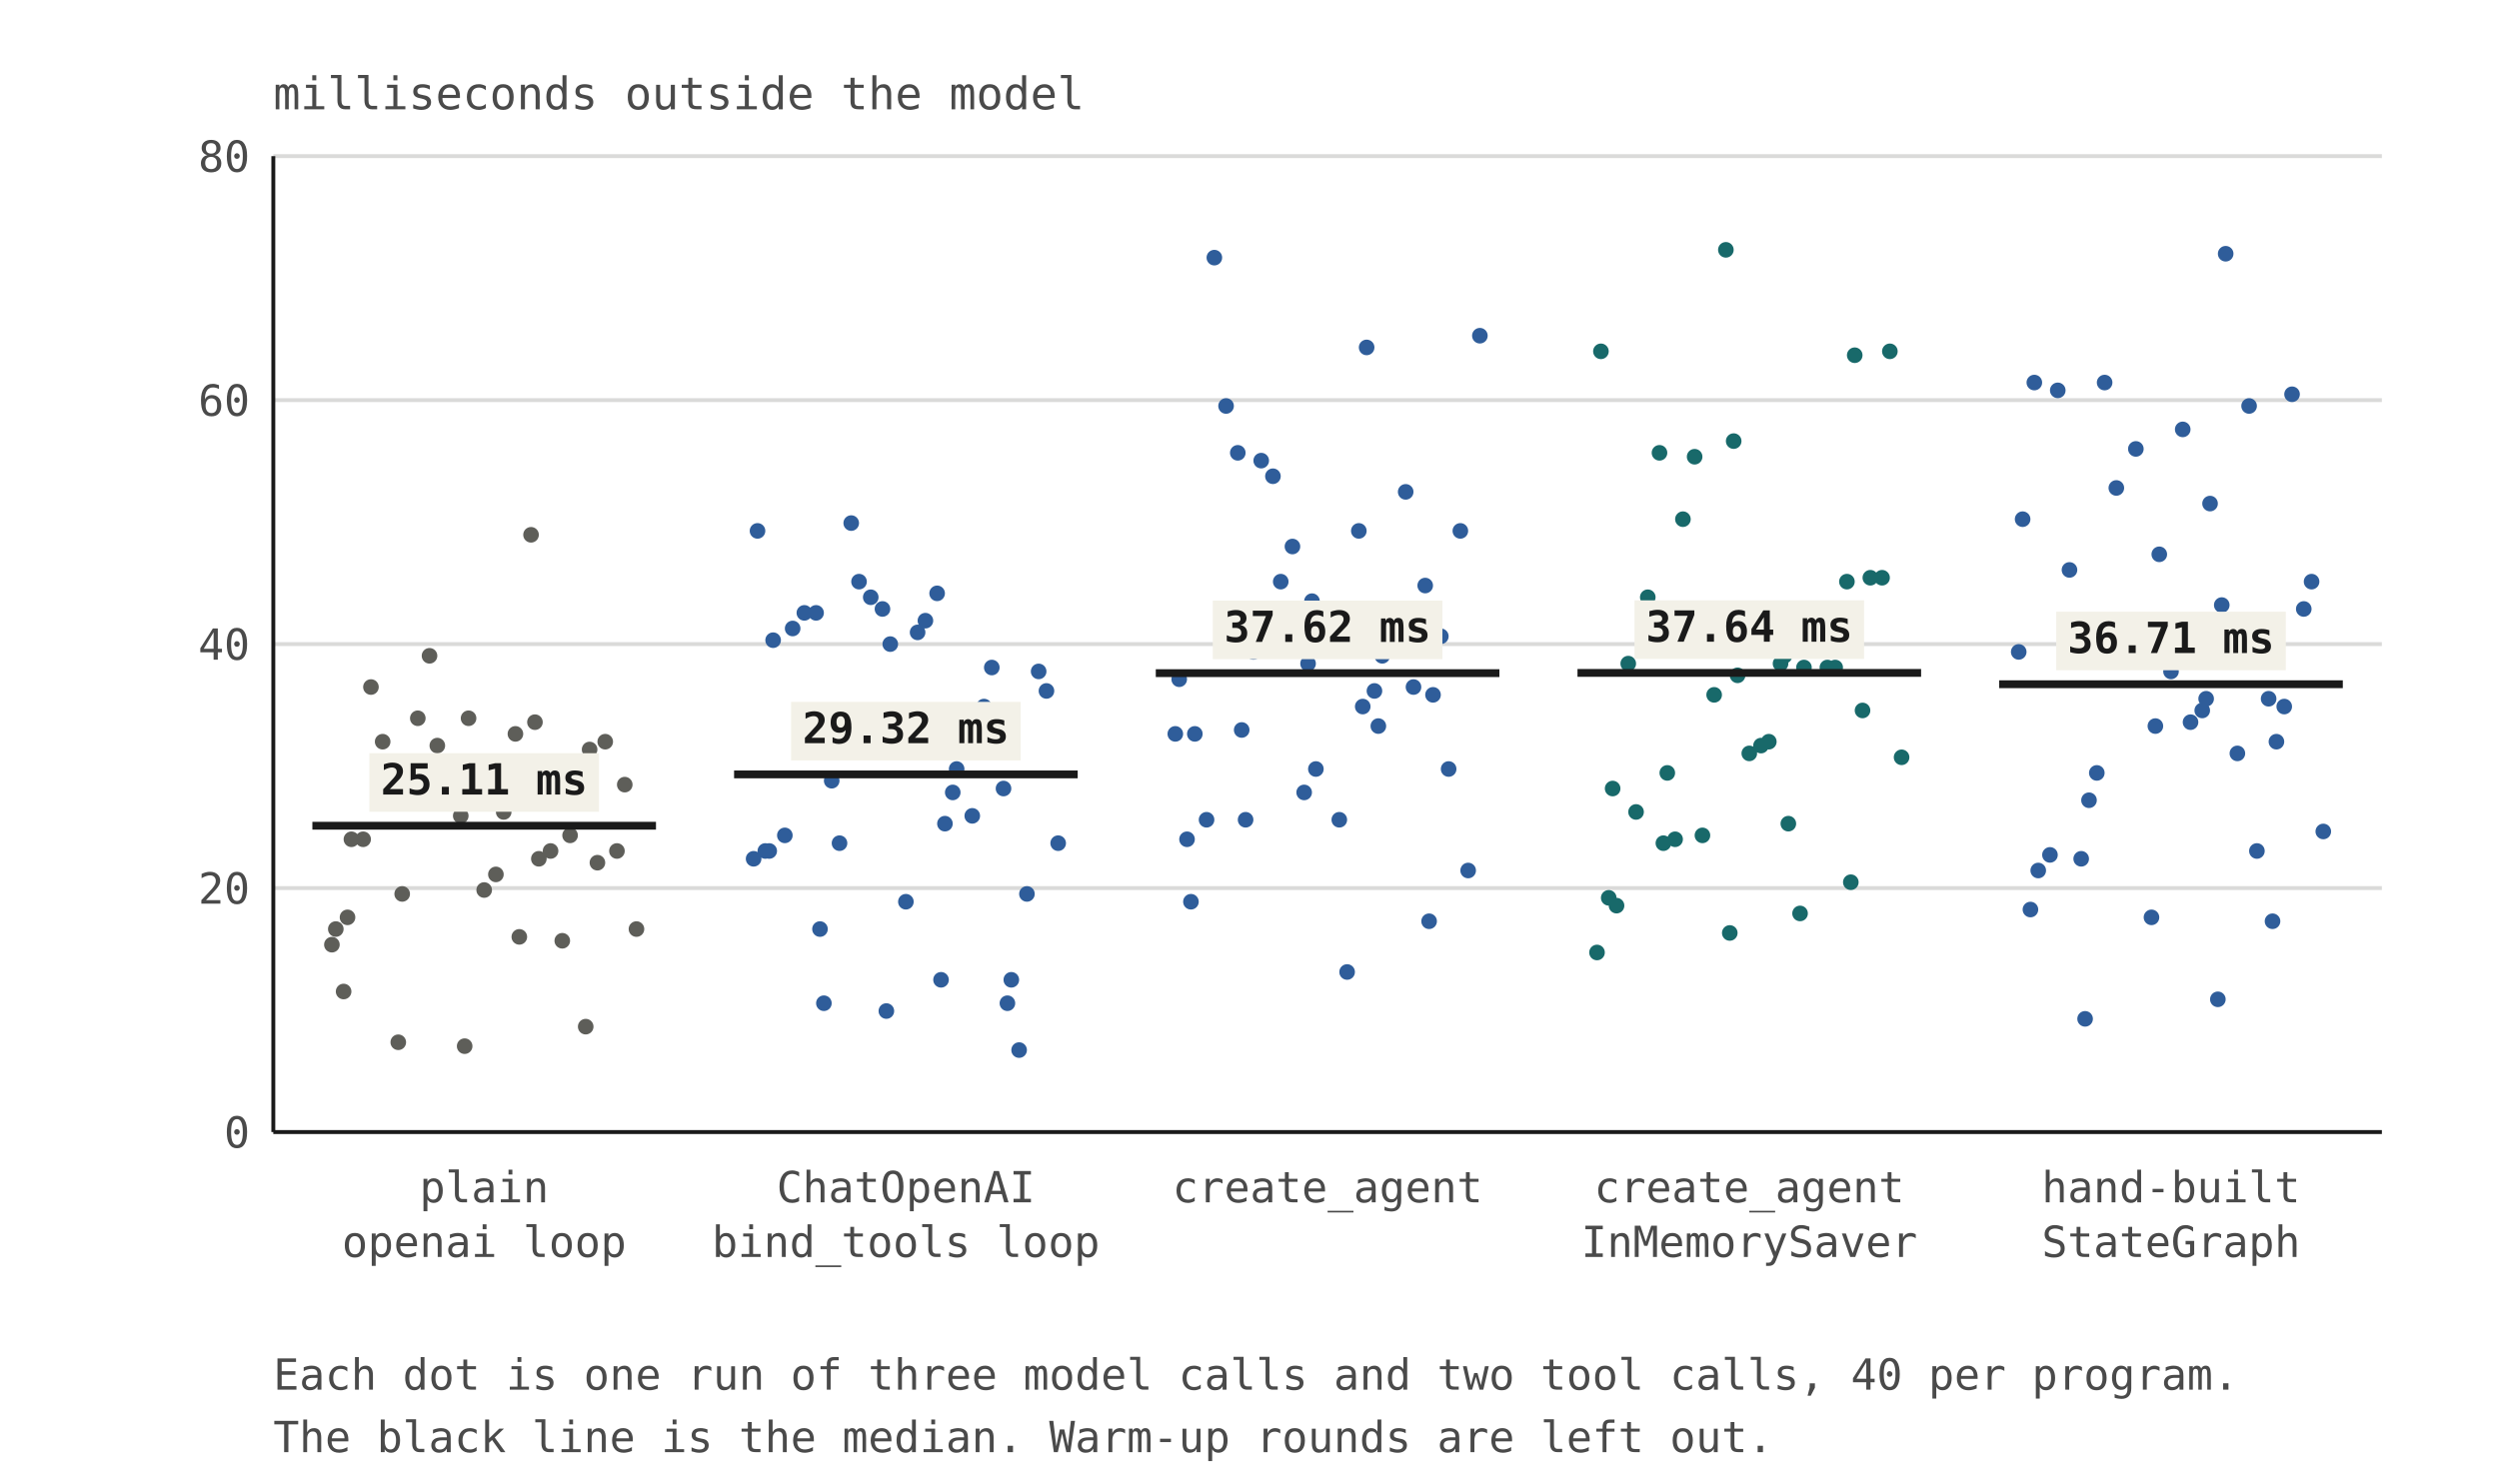
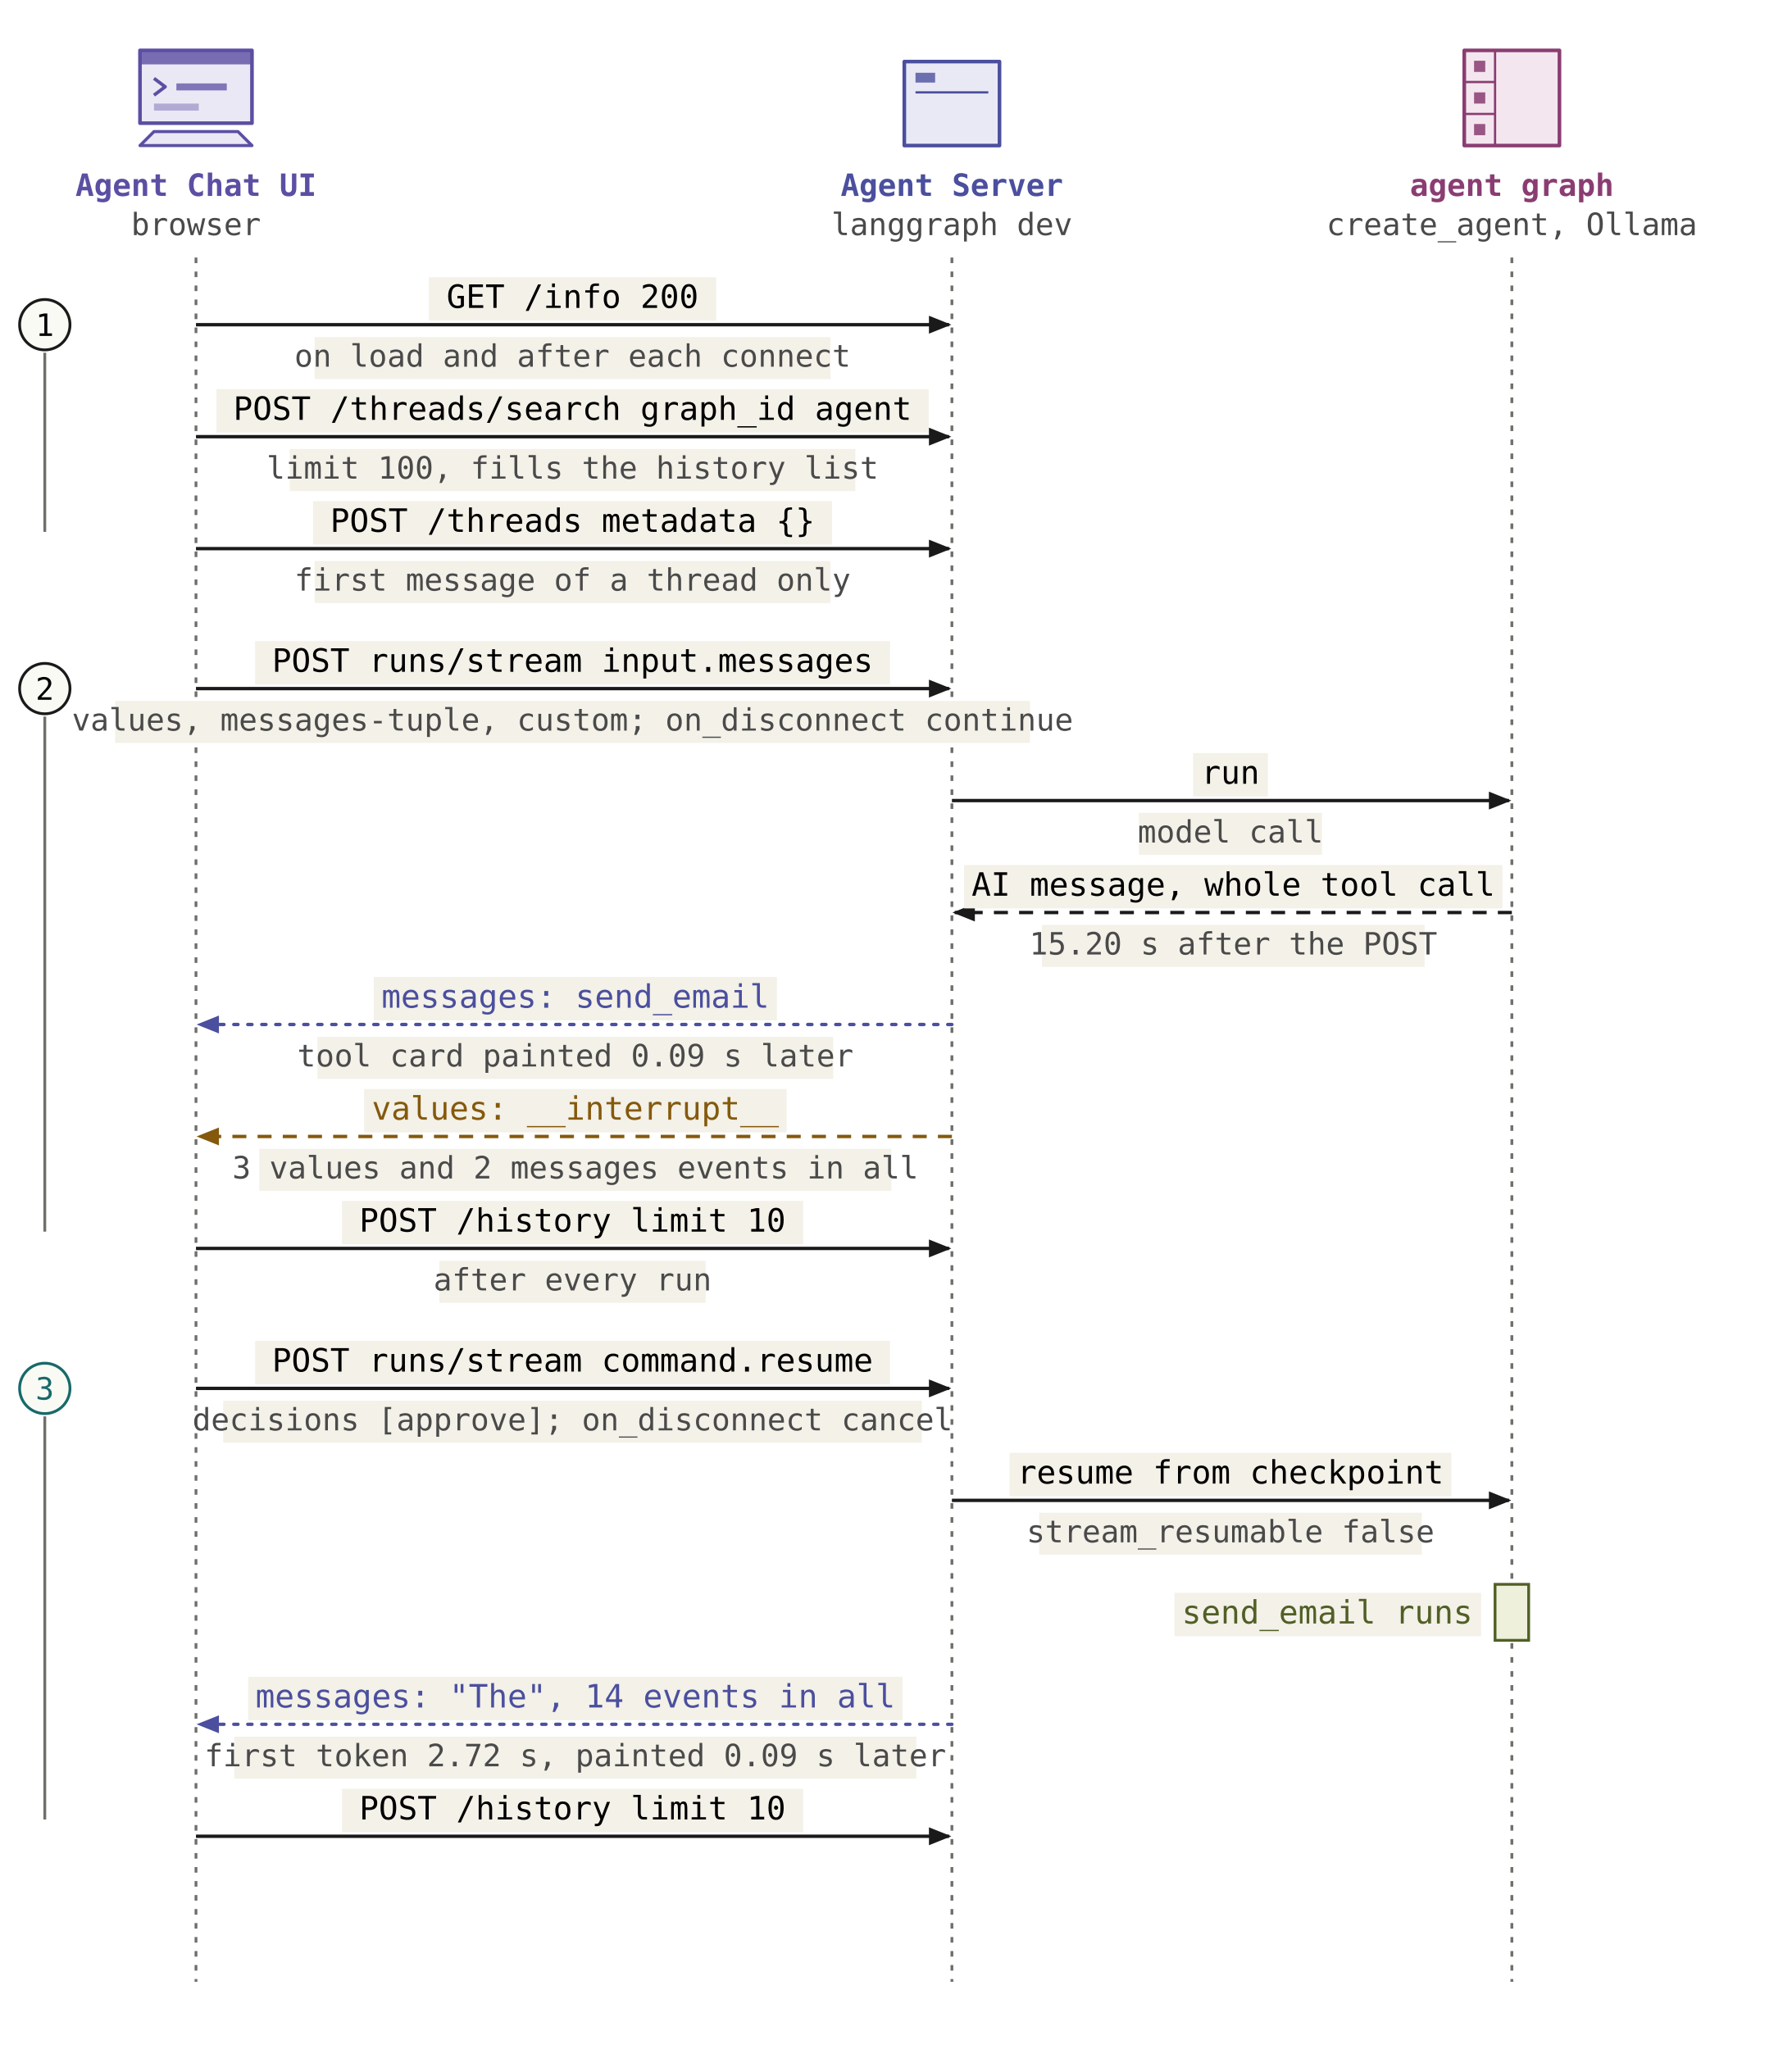
- <svg xmlns="http://www.w3.org/2000/svg" viewBox="0 0 640 380" role="img" aria-labelledby="fig-8-2-title fig-8-2-desc" font-family="JetBrains Mono, ui-monospace, monospace">
-   <line x1="70" y1="290" x2="610" y2="290" stroke="var(--m-ink-mute, #6f6f6a)" stroke-width="1" stroke-opacity="0.25" />
-   <text x="64" y="294" font-size="11" text-anchor="end" fill="var(--m-ink-soft, #4a4a4a)">0</text>
-   <line x1="70" y1="227.5" x2="610" y2="227.5" stroke="var(--m-ink-mute, #6f6f6a)" stroke-width="1" stroke-opacity="0.25" />
-   <text x="64" y="231.5" font-size="11" text-anchor="end" fill="var(--m-ink-soft, #4a4a4a)">20</text>
-   <line x1="70" y1="165" x2="610" y2="165" stroke="var(--m-ink-mute, #6f6f6a)" stroke-width="1" stroke-opacity="0.25" />
-   <text x="64" y="169" font-size="11" text-anchor="end" fill="var(--m-ink-soft, #4a4a4a)">40</text>
-   <line x1="70" y1="102.5" x2="610" y2="102.5" stroke="var(--m-ink-mute, #6f6f6a)" stroke-width="1" stroke-opacity="0.25" />
-   <text x="64" y="106.5" font-size="11" text-anchor="end" fill="var(--m-ink-soft, #4a4a4a)">60</text>
-   <line x1="70" y1="40" x2="610" y2="40" stroke="var(--m-ink-mute, #6f6f6a)" stroke-width="1" stroke-opacity="0.25" />
-   <text x="64" y="44" font-size="11" text-anchor="end" fill="var(--m-ink-soft, #4a4a4a)">80</text>
-   <line x1="70" y1="290" x2="610" y2="290" stroke="var(--m-ink, #1a1a1a)" stroke-width="1" />
-   <line x1="70" y1="40" x2="70" y2="290" stroke="var(--m-ink, #1a1a1a)" stroke-width="1" />
-   <text x="70" y="28" font-size="11.5" class="m-serif" fill="var(--m-ink-soft, #4a4a4a)">milliseconds outside the model</text>
-   <path d="M83 242a2 2 0 1 0 4 0a2 2 0 1 0-4 0M131 240a2 2 0 1 0 4 0a2 2 0 1 0-4 0M100 267a2 2 0 1 0 4 0a2 2 0 1 0-4 0M148 263a2 2 0 1 0 4 0a2 2 0 1 0-4 0M117 268a2 2 0 1 0 4 0a2 2 0 1 0-4 0M86 254a2 2 0 1 0 4 0a2 2 0 1 0-4 0M134 137a2 2 0 1 0 4 0a2 2 0 1 0-4 0M103 203a2 2 0 1 0 4 0a2 2 0 1 0-4 0M151 221a2 2 0 1 0 4 0a2 2 0 1 0-4 0M119 204a2 2 0 1 0 4 0a2 2 0 1 0-4 0M88 215a2 2 0 1 0 4 0a2 2 0 1 0-4 0M136 220a2 2 0 1 0 4 0a2 2 0 1 0-4 0M105 184a2 2 0 1 0 4 0a2 2 0 1 0-4 0M153 190a2 2 0 1 0 4 0a2 2 0 1 0-4 0M122 228a2 2 0 1 0 4 0a2 2 0 1 0-4 0M91 215a2 2 0 1 0 4 0a2 2 0 1 0-4 0M139 218a2 2 0 1 0 4 0a2 2 0 1 0-4 0M108 168a2 2 0 1 0 4 0a2 2 0 1 0-4 0M156 218a2 2 0 1 0 4 0a2 2 0 1 0-4 0M125 224a2 2 0 1 0 4 0a2 2 0 1 0-4 0M93 176a2 2 0 1 0 4 0a2 2 0 1 0-4 0M142 241a2 2 0 1 0 4 0a2 2 0 1 0-4 0M110 191a2 2 0 1 0 4 0a2 2 0 1 0-4 0M158 201a2 2 0 1 0 4 0a2 2 0 1 0-4 0M127 208a2 2 0 1 0 4 0a2 2 0 1 0-4 0M96 190a2 2 0 1 0 4 0a2 2 0 1 0-4 0M144 214a2 2 0 1 0 4 0a2 2 0 1 0-4 0M113 203a2 2 0 1 0 4 0a2 2 0 1 0-4 0M161 238a2 2 0 1 0 4 0a2 2 0 1 0-4 0M130 188a2 2 0 1 0 4 0a2 2 0 1 0-4 0M99 204a2 2 0 1 0 4 0a2 2 0 1 0-4 0M147 204a2 2 0 1 0 4 0a2 2 0 1 0-4 0M116 209a2 2 0 1 0 4 0a2 2 0 1 0-4 0M84 238a2 2 0 1 0 4 0a2 2 0 1 0-4 0M132 204a2 2 0 1 0 4 0a2 2 0 1 0-4 0M101 229a2 2 0 1 0 4 0a2 2 0 1 0-4 0M149 192a2 2 0 1 0 4 0a2 2 0 1 0-4 0M118 184a2 2 0 1 0 4 0a2 2 0 1 0-4 0M87 235a2 2 0 1 0 4 0a2 2 0 1 0-4 0M135 185a2 2 0 1 0 4 0a2 2 0 1 0-4 0" fill="var(--m-grey-ink, #5e5e59)" />
-   <line x1="80" y1="211.53" x2="168" y2="211.53" stroke="var(--m-ink, #1a1a1a)" stroke-width="2" />
-   <rect class="m-knock" x="94.6" y="192.95" width="58.8" height="15" fill="var(--m-panel, #f3f1e8)" />
-   <text x="124" y="203.53" font-size="11" text-anchor="middle" font-weight="700" fill="var(--m-ink, #1a1a1a)">25.11 ms</text>
-   <text x="124" y="308" font-size="11" text-anchor="middle" fill="var(--m-ink-soft, #4a4a4a)">plain</text>
-   <text x="124" y="322" font-size="11" text-anchor="middle" fill="var(--m-ink-soft, #4a4a4a)">openai loop</text>
-   <path d="M191 220a2 2 0 1 0 4 0a2 2 0 1 0-4 0M239 251a2 2 0 1 0 4 0a2 2 0 1 0-4 0M208 238a2 2 0 1 0 4 0a2 2 0 1 0-4 0M256 257a2 2 0 1 0 4 0a2 2 0 1 0-4 0M225 259a2 2 0 1 0 4 0a2 2 0 1 0-4 0M194 218a2 2 0 1 0 4 0a2 2 0 1 0-4 0M242 203a2 2 0 1 0 4 0a2 2 0 1 0-4 0M211 200a2 2 0 1 0 4 0a2 2 0 1 0-4 0M259 269a2 2 0 1 0 4 0a2 2 0 1 0-4 0M227 184a2 2 0 1 0 4 0a2 2 0 1 0-4 0M196 164a2 2 0 1 0 4 0a2 2 0 1 0-4 0M244 185a2 2 0 1 0 4 0a2 2 0 1 0-4 0M213 216a2 2 0 1 0 4 0a2 2 0 1 0-4 0M261 229a2 2 0 1 0 4 0a2 2 0 1 0-4 0M230 231a2 2 0 1 0 4 0a2 2 0 1 0-4 0M199 214a2 2 0 1 0 4 0a2 2 0 1 0-4 0M247 209a2 2 0 1 0 4 0a2 2 0 1 0-4 0M216 134a2 2 0 1 0 4 0a2 2 0 1 0-4 0M264 172a2 2 0 1 0 4 0a2 2 0 1 0-4 0M233 162a2 2 0 1 0 4 0a2 2 0 1 0-4 0M201 161a2 2 0 1 0 4 0a2 2 0 1 0-4 0M250 181a2 2 0 1 0 4 0a2 2 0 1 0-4 0M218 149a2 2 0 1 0 4 0a2 2 0 1 0-4 0M266 177a2 2 0 1 0 4 0a2 2 0 1 0-4 0M235 159a2 2 0 1 0 4 0a2 2 0 1 0-4 0M204 157a2 2 0 1 0 4 0a2 2 0 1 0-4 0M252 171a2 2 0 1 0 4 0a2 2 0 1 0-4 0M221 153a2 2 0 1 0 4 0a2 2 0 1 0-4 0M269 216a2 2 0 1 0 4 0a2 2 0 1 0-4 0M238 152a2 2 0 1 0 4 0a2 2 0 1 0-4 0M207 157a2 2 0 1 0 4 0a2 2 0 1 0-4 0M255 202a2 2 0 1 0 4 0a2 2 0 1 0-4 0M224 156a2 2 0 1 0 4 0a2 2 0 1 0-4 0M192 136a2 2 0 1 0 4 0a2 2 0 1 0-4 0M240 211a2 2 0 1 0 4 0a2 2 0 1 0-4 0M209 257a2 2 0 1 0 4 0a2 2 0 1 0-4 0M257 251a2 2 0 1 0 4 0a2 2 0 1 0-4 0M226 165a2 2 0 1 0 4 0a2 2 0 1 0-4 0M195 218a2 2 0 1 0 4 0a2 2 0 1 0-4 0M243 197a2 2 0 1 0 4 0a2 2 0 1 0-4 0" fill="var(--m-blue-ink, #2f5d9a)" />
-   <line x1="188" y1="198.38" x2="276" y2="198.38" stroke="var(--m-ink, #1a1a1a)" stroke-width="2" />
-   <rect class="m-knock" x="202.6" y="179.8" width="58.8" height="15" fill="var(--m-panel, #f3f1e8)" />
-   <text x="232" y="190.38" font-size="11" text-anchor="middle" font-weight="700" fill="var(--m-ink, #1a1a1a)">29.32 ms</text>
-   <text x="232" y="308" font-size="11" text-anchor="middle" fill="var(--m-ink-soft, #4a4a4a)">ChatOpenAI</text>
-   <text x="232" y="322" font-size="11" text-anchor="middle" fill="var(--m-ink-soft, #4a4a4a)">bind_tools loop</text>
-   <path d="M299 188a2 2 0 1 0 4 0a2 2 0 1 0-4 0M347 181a2 2 0 1 0 4 0a2 2 0 1 0-4 0M316 187a2 2 0 1 0 4 0a2 2 0 1 0-4 0M364 236a2 2 0 1 0 4 0a2 2 0 1 0-4 0M333 170a2 2 0 1 0 4 0a2 2 0 1 0-4 0M302 215a2 2 0 1 0 4 0a2 2 0 1 0-4 0M350 177a2 2 0 1 0 4 0a2 2 0 1 0-4 0M319 167a2 2 0 1 0 4 0a2 2 0 1 0-4 0M367 163a2 2 0 1 0 4 0a2 2 0 1 0-4 0M335 197a2 2 0 1 0 4 0a2 2 0 1 0-4 0M304 188a2 2 0 1 0 4 0a2 2 0 1 0-4 0M352 168a2 2 0 1 0 4 0a2 2 0 1 0-4 0M321 118a2 2 0 1 0 4 0a2 2 0 1 0-4 0M369 197a2 2 0 1 0 4 0a2 2 0 1 0-4 0M338 164a2 2 0 1 0 4 0a2 2 0 1 0-4 0M307 210a2 2 0 1 0 4 0a2 2 0 1 0-4 0M355 160a2 2 0 1 0 4 0a2 2 0 1 0-4 0M324 122a2 2 0 1 0 4 0a2 2 0 1 0-4 0M372 136a2 2 0 1 0 4 0a2 2 0 1 0-4 0M341 210a2 2 0 1 0 4 0a2 2 0 1 0-4 0M309 66a2 2 0 1 0 4 0a2 2 0 1 0-4 0M358 126a2 2 0 1 0 4 0a2 2 0 1 0-4 0M326 149a2 2 0 1 0 4 0a2 2 0 1 0-4 0M374 223a2 2 0 1 0 4 0a2 2 0 1 0-4 0M343 249a2 2 0 1 0 4 0a2 2 0 1 0-4 0M312 104a2 2 0 1 0 4 0a2 2 0 1 0-4 0M360 176a2 2 0 1 0 4 0a2 2 0 1 0-4 0M329 140a2 2 0 1 0 4 0a2 2 0 1 0-4 0M377 86a2 2 0 1 0 4 0a2 2 0 1 0-4 0M346 136a2 2 0 1 0 4 0a2 2 0 1 0-4 0M315 116a2 2 0 1 0 4 0a2 2 0 1 0-4 0M363 150a2 2 0 1 0 4 0a2 2 0 1 0-4 0M332 203a2 2 0 1 0 4 0a2 2 0 1 0-4 0M300 174a2 2 0 1 0 4 0a2 2 0 1 0-4 0M348 89a2 2 0 1 0 4 0a2 2 0 1 0-4 0M317 210a2 2 0 1 0 4 0a2 2 0 1 0-4 0M365 178a2 2 0 1 0 4 0a2 2 0 1 0-4 0M334 154a2 2 0 1 0 4 0a2 2 0 1 0-4 0M303 231a2 2 0 1 0 4 0a2 2 0 1 0-4 0M351 186a2 2 0 1 0 4 0a2 2 0 1 0-4 0" fill="var(--m-blue-ink, #2f5d9a)" />
-   <line x1="296" y1="172.44" x2="384" y2="172.44" stroke="var(--m-ink, #1a1a1a)" stroke-width="2" />
-   <rect class="m-knock" x="310.6" y="153.86" width="58.8" height="15" fill="var(--m-panel, #f3f1e8)" />
-   <text x="340" y="164.44" font-size="11" text-anchor="middle" font-weight="700" fill="var(--m-ink, #1a1a1a)">37.62 ms</text>
-   <text x="340" y="308" font-size="11" text-anchor="middle" fill="var(--m-ink-soft, #4a4a4a)">create_agent</text>
-   <path d="M407 244a2 2 0 1 0 4 0a2 2 0 1 0-4 0M455 168a2 2 0 1 0 4 0a2 2 0 1 0-4 0M424 216a2 2 0 1 0 4 0a2 2 0 1 0-4 0M472 226a2 2 0 1 0 4 0a2 2 0 1 0-4 0M441 239a2 2 0 1 0 4 0a2 2 0 1 0-4 0M410 230a2 2 0 1 0 4 0a2 2 0 1 0-4 0M458 156a2 2 0 1 0 4 0a2 2 0 1 0-4 0M427 215a2 2 0 1 0 4 0a2 2 0 1 0-4 0M475 182a2 2 0 1 0 4 0a2 2 0 1 0-4 0M443 173a2 2 0 1 0 4 0a2 2 0 1 0-4 0M412 232a2 2 0 1 0 4 0a2 2 0 1 0-4 0M460 171a2 2 0 1 0 4 0a2 2 0 1 0-4 0M429 133a2 2 0 1 0 4 0a2 2 0 1 0-4 0M477 148a2 2 0 1 0 4 0a2 2 0 1 0-4 0M446 193a2 2 0 1 0 4 0a2 2 0 1 0-4 0M415 170a2 2 0 1 0 4 0a2 2 0 1 0-4 0M463 164a2 2 0 1 0 4 0a2 2 0 1 0-4 0M432 117a2 2 0 1 0 4 0a2 2 0 1 0-4 0M480 148a2 2 0 1 0 4 0a2 2 0 1 0-4 0M449 191a2 2 0 1 0 4 0a2 2 0 1 0-4 0M417 208a2 2 0 1 0 4 0a2 2 0 1 0-4 0M466 171a2 2 0 1 0 4 0a2 2 0 1 0-4 0M434 214a2 2 0 1 0 4 0a2 2 0 1 0-4 0M482 90a2 2 0 1 0 4 0a2 2 0 1 0-4 0M451 190a2 2 0 1 0 4 0a2 2 0 1 0-4 0M420 153a2 2 0 1 0 4 0a2 2 0 1 0-4 0M468 171a2 2 0 1 0 4 0a2 2 0 1 0-4 0M437 178a2 2 0 1 0 4 0a2 2 0 1 0-4 0M485 194a2 2 0 1 0 4 0a2 2 0 1 0-4 0M454 170a2 2 0 1 0 4 0a2 2 0 1 0-4 0M423 116a2 2 0 1 0 4 0a2 2 0 1 0-4 0M471 149a2 2 0 1 0 4 0a2 2 0 1 0-4 0M440 64a2 2 0 1 0 4 0a2 2 0 1 0-4 0M408 90a2 2 0 1 0 4 0a2 2 0 1 0-4 0M456 211a2 2 0 1 0 4 0a2 2 0 1 0-4 0M425 198a2 2 0 1 0 4 0a2 2 0 1 0-4 0M473 91a2 2 0 1 0 4 0a2 2 0 1 0-4 0M442 113a2 2 0 1 0 4 0a2 2 0 1 0-4 0M411 202a2 2 0 1 0 4 0a2 2 0 1 0-4 0M459 234a2 2 0 1 0 4 0a2 2 0 1 0-4 0" fill="var(--m-teal-ink, #18696a)" />
-   <line x1="404" y1="172.38" x2="492" y2="172.38" stroke="var(--m-ink, #1a1a1a)" stroke-width="2" />
-   <rect class="m-knock" x="418.6" y="153.79" width="58.8" height="15" fill="var(--m-panel, #f3f1e8)" />
-   <text x="448" y="164.38" font-size="11" text-anchor="middle" font-weight="700" fill="var(--m-ink, #1a1a1a)">37.64 ms</text>
-   <text x="448" y="308" font-size="11" text-anchor="middle" fill="var(--m-ink-soft, #4a4a4a)">create_agent</text>
-   <text x="448" y="322" font-size="11" text-anchor="middle" fill="var(--m-ink-soft, #4a4a4a)">InMemorySaver</text>
-   <path d="M515 167a2 2 0 1 0 4 0a2 2 0 1 0-4 0M563 179a2 2 0 1 0 4 0a2 2 0 1 0-4 0M532 261a2 2 0 1 0 4 0a2 2 0 1 0-4 0M580 236a2 2 0 1 0 4 0a2 2 0 1 0-4 0M549 235a2 2 0 1 0 4 0a2 2 0 1 0-4 0M518 233a2 2 0 1 0 4 0a2 2 0 1 0-4 0M566 256a2 2 0 1 0 4 0a2 2 0 1 0-4 0M535 198a2 2 0 1 0 4 0a2 2 0 1 0-4 0M583 181a2 2 0 1 0 4 0a2 2 0 1 0-4 0M551 142a2 2 0 1 0 4 0a2 2 0 1 0-4 0M520 223a2 2 0 1 0 4 0a2 2 0 1 0-4 0M568 65a2 2 0 1 0 4 0a2 2 0 1 0-4 0M537 98a2 2 0 1 0 4 0a2 2 0 1 0-4 0M585 101a2 2 0 1 0 4 0a2 2 0 1 0-4 0M554 172a2 2 0 1 0 4 0a2 2 0 1 0-4 0M523 219a2 2 0 1 0 4 0a2 2 0 1 0-4 0M571 193a2 2 0 1 0 4 0a2 2 0 1 0-4 0M540 125a2 2 0 1 0 4 0a2 2 0 1 0-4 0M588 156a2 2 0 1 0 4 0a2 2 0 1 0-4 0M557 110a2 2 0 1 0 4 0a2 2 0 1 0-4 0M525 100a2 2 0 1 0 4 0a2 2 0 1 0-4 0M574 104a2 2 0 1 0 4 0a2 2 0 1 0-4 0M542 159a2 2 0 1 0 4 0a2 2 0 1 0-4 0M590 149a2 2 0 1 0 4 0a2 2 0 1 0-4 0M559 185a2 2 0 1 0 4 0a2 2 0 1 0-4 0M528 146a2 2 0 1 0 4 0a2 2 0 1 0-4 0M576 218a2 2 0 1 0 4 0a2 2 0 1 0-4 0M545 115a2 2 0 1 0 4 0a2 2 0 1 0-4 0M593 213a2 2 0 1 0 4 0a2 2 0 1 0-4 0M562 182a2 2 0 1 0 4 0a2 2 0 1 0-4 0M531 220a2 2 0 1 0 4 0a2 2 0 1 0-4 0M579 179a2 2 0 1 0 4 0a2 2 0 1 0-4 0M548 159a2 2 0 1 0 4 0a2 2 0 1 0-4 0M516 133a2 2 0 1 0 4 0a2 2 0 1 0-4 0M564 129a2 2 0 1 0 4 0a2 2 0 1 0-4 0M533 205a2 2 0 1 0 4 0a2 2 0 1 0-4 0M581 190a2 2 0 1 0 4 0a2 2 0 1 0-4 0M550 186a2 2 0 1 0 4 0a2 2 0 1 0-4 0M519 98a2 2 0 1 0 4 0a2 2 0 1 0-4 0M567 155a2 2 0 1 0 4 0a2 2 0 1 0-4 0" fill="var(--m-blue-ink, #2f5d9a)" />
-   <line x1="512" y1="175.28" x2="600" y2="175.28" stroke="var(--m-ink, #1a1a1a)" stroke-width="2" />
-   <rect class="m-knock" x="526.6" y="156.7" width="58.8" height="15" fill="var(--m-panel, #f3f1e8)" />
-   <text x="556" y="167.28" font-size="11" text-anchor="middle" font-weight="700" fill="var(--m-ink, #1a1a1a)">36.71 ms</text>
-   <text x="556" y="308" font-size="11" text-anchor="middle" fill="var(--m-ink-soft, #4a4a4a)">hand-built</text>
-   <text x="556" y="322" font-size="11" text-anchor="middle" fill="var(--m-ink-soft, #4a4a4a)">StateGraph</text>
-   <text x="70" y="356" font-size="11" class="m-serif" fill="var(--m-ink-soft, #4a4a4a)">Each dot is one run of three model calls and two tool calls, 40 per program.</text>
-   <text x="70" y="372" font-size="11" class="m-serif" fill="var(--m-ink-soft, #4a4a4a)">The black line is the median. Warm-up rounds are left out.</text>
+ <svg xmlns="http://www.w3.org/2000/svg" viewBox="0 0 640 732" role="img" aria-labelledby="fig-8-2-title fig-8-2-desc" font-family="JetBrains Mono, ui-monospace, monospace">
+   <defs>
+     <marker id="fig-8-2-head-ink" viewBox="0 0 10 10" refX="9" refY="5" markerWidth="8" markerHeight="8" markerUnits="userSpaceOnUse" orient="auto-start-reverse">
+       <path d="M0 1 L10 5 L0 9 z" fill="var(--m-ink, #1a1a1a)" />
+     </marker>
+     <marker id="fig-8-2-head-indigo" viewBox="0 0 10 10" refX="9" refY="5" markerWidth="8" markerHeight="8" markerUnits="userSpaceOnUse" orient="auto-start-reverse">
+       <path d="M0 1 L10 5 L0 9 z" fill="var(--m-indigo-ink, #4b4f9e)" />
+     </marker>
+     <marker id="fig-8-2-head-amber" viewBox="0 0 10 10" refX="9" refY="5" markerWidth="8" markerHeight="8" markerUnits="userSpaceOnUse" orient="auto-start-reverse">
+       <path d="M0 1 L10 5 L0 9 z" fill="var(--m-amber-ink, #85590c)" />
+     </marker>
+   </defs>
+   <polygon points="50,18 90,18 90,44 50,44" fill="var(--m-panel, #f3f1e8)" />
+   <polygon points="50,18 90,18 90,44 50,44" fill="var(--m-violet-fill, #ebe8f5)" stroke="var(--m-violet-ink, #5b4fa3)" stroke-width="1.3" stroke-linejoin="round" />
+   <polygon points="50,18 90,18 90,23 50,23" fill="var(--m-violet-ink, #5b4fa3)" fill-opacity="0.8" />
+   <path d="M55 28L59 31L55 34" fill="none" stroke="var(--m-violet-ink, #5b4fa3)" stroke-width="1.2" stroke-linejoin="round" />
+   <polygon points="63,29.8 81,29.8 81,32.3 63,32.3" fill="var(--m-violet-ink, #5b4fa3)" fill-opacity="0.75" />
+   <polygon points="55,37 71,37 71,39.5 55,39.5" fill="var(--m-violet-ink, #5b4fa3)" fill-opacity="0.4" />
+   <polygon points="55,47 85,47 90,52 50,52" fill="var(--m-violet-fill, #ebe8f5)" stroke="var(--m-violet-ink, #5b4fa3)" stroke-width="1.1" stroke-linejoin="round" />
+   <text x="70" y="70" font-size="11" text-anchor="middle" font-weight="700" fill="var(--m-violet-ink, #5b4fa3)">Agent Chat UI</text>
+   <text x="70" y="84" font-size="11" text-anchor="middle" class="m-serif" fill="var(--m-ink-soft, #4a4a4a)">browser</text>
+   <line x1="70" y1="92" x2="70" y2="708" stroke="var(--m-ink-mute, #6f6f6a)" stroke-width="1" stroke-dasharray="2 3" />
+   <polygon points="323,22 357,22 357,52 323,52" fill="var(--m-panel, #f3f1e8)" />
+   <polygon points="323,22 357,22 357,52 323,52" fill="var(--m-indigo-fill, #e9e9f6)" stroke="var(--m-indigo-ink, #4b4f9e)" stroke-width="1.3" stroke-linejoin="round" />
+   <polygon points="327,26 334,26 334,29.5 327,29.5" fill="var(--m-indigo-ink, #4b4f9e)" fill-opacity="0.8" />
+   <path d="M327 33L353 33" fill="none" stroke="var(--m-indigo-ink, #4b4f9e)" stroke-width="0.8" stroke-linejoin="round" />
+   <text x="340" y="70" font-size="11" text-anchor="middle" font-weight="700" fill="var(--m-indigo-ink, #4b4f9e)">Agent Server</text>
+   <text x="340" y="84" font-size="11" text-anchor="middle" class="m-serif" fill="var(--m-ink-soft, #4a4a4a)">langgraph dev</text>
+   <line x1="340" y1="92" x2="340" y2="708" stroke="var(--m-ink-mute, #6f6f6a)" stroke-width="1" stroke-dasharray="2 3" />
+   <polygon points="523,18 557,18 557,52 523,52" fill="var(--m-panel, #f3f1e8)" />
+   <polygon points="523,18 557,18 557,52 523,52" fill="var(--m-plum-fill, #f4e6ef)" stroke="var(--m-plum-ink, #8a3d72)" stroke-width="1.3" stroke-linejoin="round" />
+   <path d="M534 18L534 52" fill="none" stroke="var(--m-plum-ink, #8a3d72)" stroke-width="0.8" stroke-linejoin="round" />
+   <path d="M523 29.3L534 29.3" fill="none" stroke="var(--m-plum-ink, #8a3d72)" stroke-width="0.8" stroke-linejoin="round" />
+   <path d="M523 40.7L534 40.7" fill="none" stroke="var(--m-plum-ink, #8a3d72)" stroke-width="0.8" stroke-linejoin="round" />
+   <polygon points="526.5,21.7 530.5,21.7 530.5,25.7 526.5,25.7" fill="var(--m-plum-ink, #8a3d72)" fill-opacity="0.85" />
+   <polygon points="526.5,33 530.5,33 530.5,37 526.5,37" fill="var(--m-plum-ink, #8a3d72)" fill-opacity="0.85" />
+   <polygon points="526.5,44.3 530.5,44.3 530.5,48.3 526.5,48.3" fill="var(--m-plum-ink, #8a3d72)" fill-opacity="0.85" />
+   <text x="540" y="70" font-size="11" text-anchor="middle" font-weight="700" fill="var(--m-plum-ink, #8a3d72)">agent graph</text>
+   <text x="540" y="84" font-size="11" text-anchor="middle" class="m-serif" fill="var(--m-ink-soft, #4a4a4a)">create_agent, Ollama</text>
+   <line x1="540" y1="92" x2="540" y2="708" stroke="var(--m-ink-mute, #6f6f6a)" stroke-width="1" stroke-dasharray="2 3" />
+   <g data-beat="1">
+     <animate attributeName="opacity" values="0;0;1" keyTimes="0;0;1" calcMode="spline" keySplines="0 0 1 1;0.23 1 0.32 1" dur="0.45s" begin="indefinite" fill="freeze" />
+     <animateTransform attributeName="transform" type="translate" values="0 4;0 4;0 0" keyTimes="0;0;1" calcMode="spline" keySplines="0 0 1 1;0.23 1 0.32 1" dur="0.45s" begin="indefinite" fill="freeze" />
+     <line x1="70" y1="116" x2="339" y2="116" stroke="var(--m-ink, #1a1a1a)" stroke-width="1.2" marker-end="url(#fig-8-2-head-ink)" />
+     <circle class="m-packet" r="3.5" fill="var(--m-ink, #1a1a1a)" opacity="0">
+       <animateMotion path="M70 116 L339 116" keyPoints="0;0;1;1" keyTimes="0;0;0.688;1" calcMode="linear" dur="0.8s" begin="indefinite" fill="freeze" />
+       <animate attributeName="opacity" values="0;0;1;1;0" keyTimes="0;0;0.1;0.688;1" dur="0.8s" begin="indefinite" fill="freeze" />
+     </circle>
+     <rect class="m-knock" x="153.2" y="99.03" width="102.6" height="15.5" fill="var(--m-panel, #f3f1e8)" />
+     <text x="204.5" y="110" font-size="11.5" text-anchor="middle">GET /info  200</text>
+     <rect class="m-knock" x="112.4" y="120.42" width="184.2" height="15" fill="var(--m-panel, #f3f1e8)" />
+     <text x="204.5" y="131" font-size="11" text-anchor="middle" class="m-serif" fill="var(--m-ink-soft, #4a4a4a)">on load and after each connect</text>
+     <line x1="70" y1="156" x2="339" y2="156" stroke="var(--m-ink, #1a1a1a)" stroke-width="1.2" marker-end="url(#fig-8-2-head-ink)" />
+     <circle class="m-packet" r="3.5" fill="var(--m-ink, #1a1a1a)" opacity="0">
+       <animateMotion path="M70 156 L339 156" keyPoints="0;0;1;1" keyTimes="0;0;0.688;1" calcMode="linear" dur="0.8s" begin="indefinite" fill="freeze" />
+       <animate attributeName="opacity" values="0;0;1;1;0" keyTimes="0;0;0.1;0.688;1" dur="0.8s" begin="indefinite" fill="freeze" />
+     </circle>
+     <rect class="m-knock" x="77.3" y="139.03" width="254.4" height="15.5" fill="var(--m-panel, #f3f1e8)" />
+     <text x="204.5" y="150" font-size="11.5" text-anchor="middle">POST /threads/search  graph_id agent</text>
+     <rect class="m-knock" x="103.49" y="160.42" width="202.02" height="15" fill="var(--m-panel, #f3f1e8)" />
+     <text x="204.5" y="171" font-size="11" text-anchor="middle" class="m-serif" fill="var(--m-ink-soft, #4a4a4a)">limit 100, fills the history list</text>
+     <line x1="70" y1="196" x2="339" y2="196" stroke="var(--m-ink, #1a1a1a)" stroke-width="1.2" marker-end="url(#fig-8-2-head-ink)" />
+     <circle class="m-packet" r="3.5" fill="var(--m-ink, #1a1a1a)" opacity="0">
+       <animateMotion path="M70 196 L339 196" keyPoints="0;0;1;1" keyTimes="0;0;0.688;1" calcMode="linear" dur="0.8s" begin="indefinite" fill="freeze" />
+       <animate attributeName="opacity" values="0;0;1;1;0" keyTimes="0;0;0.1;0.688;1" dur="0.8s" begin="indefinite" fill="freeze" />
+     </circle>
+     <rect class="m-knock" x="111.8" y="179.03" width="185.4" height="15.5" fill="var(--m-panel, #f3f1e8)" />
+     <text x="204.5" y="190" font-size="11.5" text-anchor="middle">POST /threads  metadata {}</text>
+     <rect class="m-knock" x="112.4" y="200.42" width="184.2" height="15" fill="var(--m-panel, #f3f1e8)" />
+     <text x="204.5" y="211" font-size="11" text-anchor="middle" class="m-serif" fill="var(--m-ink-soft, #4a4a4a)">first message of a thread only</text>
+     <circle cx="16" cy="116" r="9" fill="var(--m-paper, #fafaf5)" stroke="var(--m-ink, #1a1a1a)" stroke-width="1" />
+     <text x="16" y="120" font-size="11" text-anchor="middle">1</text>
+     <line x1="16" y1="126" x2="16" y2="190" stroke="var(--m-ink-mute, #6f6f6a)" stroke-width="1" />
+   </g>
+   <g data-beat="2">
+     <animate attributeName="opacity" values="0;0;1" keyTimes="0;0.571;1" calcMode="spline" keySplines="0 0 1 1;0.23 1 0.32 1" dur="1.05s" begin="indefinite" fill="freeze" />
+     <animateTransform attributeName="transform" type="translate" values="0 4;0 4;0 0" keyTimes="0;0.571;1" calcMode="spline" keySplines="0 0 1 1;0.23 1 0.32 1" dur="1.05s" begin="indefinite" fill="freeze" />
+     <line x1="70" y1="246" x2="339" y2="246" stroke="var(--m-ink, #1a1a1a)" stroke-width="1.2" marker-end="url(#fig-8-2-head-ink)" />
+     <circle class="m-packet" r="3.5" fill="var(--m-ink, #1a1a1a)" opacity="0">
+       <animateMotion path="M70 246 L339 246" keyPoints="0;0;1;1" keyTimes="0;0.429;0.821;1" calcMode="linear" dur="1.4s" begin="indefinite" fill="freeze" />
+       <animate attributeName="opacity" values="0;0;1;1;0" keyTimes="0;0.429;0.486;0.821;1" dur="1.4s" begin="indefinite" fill="freeze" />
+     </circle>
+     <rect class="m-knock" x="91.1" y="229.03" width="226.8" height="15.5" fill="var(--m-panel, #f3f1e8)" />
+     <text x="204.5" y="240" font-size="11.5" text-anchor="middle">POST runs/stream  input.messages</text>
+     <rect class="m-knock" x="41.12" y="250.42" width="326.76" height="15" fill="var(--m-panel, #f3f1e8)" />
+     <text x="204.5" y="261" font-size="11" text-anchor="middle" class="m-serif" fill="var(--m-ink-soft, #4a4a4a)">values, messages-tuple, custom; on_disconnect continue</text>
+     <line x1="340" y1="286" x2="539" y2="286" stroke="var(--m-ink, #1a1a1a)" stroke-width="1.2" marker-end="url(#fig-8-2-head-ink)" />
+     <circle class="m-packet" r="3.5" fill="var(--m-ink, #1a1a1a)" opacity="0">
+       <animateMotion path="M340 286 L539 286" keyPoints="0;0;1;1" keyTimes="0;0.429;0.821;1" calcMode="linear" dur="1.4s" begin="indefinite" fill="freeze" />
+       <animate attributeName="opacity" values="0;0;1;1;0" keyTimes="0;0.429;0.486;0.821;1" dur="1.4s" begin="indefinite" fill="freeze" />
+     </circle>
+     <rect class="m-knock" x="426.15" y="269.03" width="26.7" height="15.5" fill="var(--m-panel, #f3f1e8)" />
+     <text x="439.5" y="280" font-size="11.5" text-anchor="middle">run</text>
+     <rect class="m-knock" x="406.8" y="290.42" width="65.4" height="15" fill="var(--m-panel, #f3f1e8)" />
+     <text x="439.5" y="301" font-size="11" text-anchor="middle" class="m-serif" fill="var(--m-ink-soft, #4a4a4a)">model call</text>
+     <line x1="540" y1="326" x2="341" y2="326" stroke="var(--m-ink, #1a1a1a)" stroke-width="1.2" stroke-dasharray="5 4" marker-end="url(#fig-8-2-head-ink)" />
+     <circle class="m-packet" r="3.5" fill="var(--m-ink, #1a1a1a)" opacity="0">
+       <animateMotion path="M540 326 L341 326" keyPoints="0;0;1;1" keyTimes="0;0.429;0.821;1" calcMode="linear" dur="1.4s" begin="indefinite" fill="freeze" />
+       <animate attributeName="opacity" values="0;0;1;1;0" keyTimes="0;0.429;0.486;0.821;1" dur="1.4s" begin="indefinite" fill="freeze" />
+     </circle>
+     <rect class="m-knock" x="344.35" y="309.03" width="192.3" height="15.5" fill="var(--m-panel, #f3f1e8)" />
+     <text x="440.5" y="320" font-size="11.5" text-anchor="middle">AI message, whole tool call</text>
+     <rect class="m-knock" x="372.16" y="330.42" width="136.68" height="15" fill="var(--m-panel, #f3f1e8)" />
+     <text x="440.5" y="341" font-size="11" text-anchor="middle" class="m-serif" fill="var(--m-ink-soft, #4a4a4a)">15.20 s after the POST</text>
+     <line x1="340" y1="366" x2="71" y2="366" stroke="var(--m-indigo-ink, #4b4f9e)" stroke-width="1.2" stroke-dasharray="1.5 3.5" stroke-linecap="round" marker-end="url(#fig-8-2-head-indigo)" />
+     <circle class="m-packet" r="3.5" fill="var(--m-indigo-ink, #4b4f9e)" opacity="0">
+       <animateMotion path="M340 366 L71 366" keyPoints="0;0;1;1" keyTimes="0;0.429;0.821;1" calcMode="linear" dur="1.4s" begin="indefinite" fill="freeze" />
+       <animate attributeName="opacity" values="0;0;1;1;0" keyTimes="0;0.429;0.486;0.821;1" dur="1.4s" begin="indefinite" fill="freeze" />
+     </circle>
+     <rect class="m-knock" x="133.5" y="349.03" width="144" height="15.5" fill="var(--m-panel, #f3f1e8)" />
+     <text x="205.5" y="360" font-size="11.5" text-anchor="middle" fill="var(--m-indigo-ink, #4b4f9e)">messages: send_email</text>
+     <rect class="m-knock" x="113.4" y="370.42" width="184.2" height="15" fill="var(--m-panel, #f3f1e8)" />
+     <text x="205.5" y="381" font-size="11" text-anchor="middle" class="m-serif" fill="var(--m-ink-soft, #4a4a4a)">tool card painted 0.09 s later</text>
+     <line x1="340" y1="406" x2="71" y2="406" stroke="var(--m-amber-ink, #85590c)" stroke-width="1.2" stroke-dasharray="5 4" marker-end="url(#fig-8-2-head-amber)" />
+     <circle class="m-packet" r="3.5" fill="var(--m-amber-ink, #85590c)" opacity="0">
+       <animateMotion path="M340 406 L71 406" keyPoints="0;0;1;1" keyTimes="0;0.429;0.821;1" calcMode="linear" dur="1.4s" begin="indefinite" fill="freeze" />
+       <animate attributeName="opacity" values="0;0;1;1;0" keyTimes="0;0.429;0.486;0.821;1" dur="1.4s" begin="indefinite" fill="freeze" />
+     </circle>
+     <rect class="m-knock" x="130.05" y="389.03" width="150.9" height="15.5" fill="var(--m-panel, #f3f1e8)" />
+     <text x="205.5" y="400" font-size="11.5" text-anchor="middle" fill="var(--m-amber-ink, #85590c)">values: __interrupt__</text>
+     <rect class="m-knock" x="92.61" y="410.42" width="225.78" height="15" fill="var(--m-panel, #f3f1e8)" />
+     <text x="205.5" y="421" font-size="11" text-anchor="middle" class="m-serif" fill="var(--m-ink-soft, #4a4a4a)">3 values and 2 messages events in all</text>
+     <line x1="70" y1="446" x2="339" y2="446" stroke="var(--m-ink, #1a1a1a)" stroke-width="1.2" marker-end="url(#fig-8-2-head-ink)" />
+     <circle class="m-packet" r="3.5" fill="var(--m-ink, #1a1a1a)" opacity="0">
+       <animateMotion path="M70 446 L339 446" keyPoints="0;0;1;1" keyTimes="0;0.429;0.821;1" calcMode="linear" dur="1.4s" begin="indefinite" fill="freeze" />
+       <animate attributeName="opacity" values="0;0;1;1;0" keyTimes="0;0.429;0.486;0.821;1" dur="1.4s" begin="indefinite" fill="freeze" />
+     </circle>
+     <rect class="m-knock" x="122.15" y="429.03" width="164.7" height="15.5" fill="var(--m-panel, #f3f1e8)" />
+     <text x="204.5" y="440" font-size="11.5" text-anchor="middle">POST /history  limit 10</text>
+     <rect class="m-knock" x="156.95" y="450.42" width="95.1" height="15" fill="var(--m-panel, #f3f1e8)" />
+     <text x="204.5" y="461" font-size="11" text-anchor="middle" class="m-serif" fill="var(--m-ink-soft, #4a4a4a)">after every run</text>
+     <circle cx="16" cy="246" r="9" fill="var(--m-paper, #fafaf5)" stroke="var(--m-ink, #1a1a1a)" stroke-width="1" />
+     <text x="16" y="250" font-size="11" text-anchor="middle">2</text>
+     <line x1="16" y1="256" x2="16" y2="440" stroke="var(--m-ink-mute, #6f6f6a)" stroke-width="1" />
+   </g>
+   <g data-beat="3">
+     <animate attributeName="opacity" values="0;0;1" keyTimes="0;0.727;1" calcMode="spline" keySplines="0 0 1 1;0.23 1 0.32 1" dur="1.65s" begin="indefinite" fill="freeze" />
+     <animateTransform attributeName="transform" type="translate" values="0 4;0 4;0 0" keyTimes="0;0.727;1" calcMode="spline" keySplines="0 0 1 1;0.23 1 0.32 1" dur="1.65s" begin="indefinite" fill="freeze" />
+     <line x1="70" y1="496" x2="339" y2="496" stroke="var(--m-ink, #1a1a1a)" stroke-width="1.2" marker-end="url(#fig-8-2-head-ink)" />
+     <circle class="m-packet" r="3.5" fill="var(--m-ink, #1a1a1a)" opacity="0">
+       <animateMotion path="M70 496 L339 496" keyPoints="0;0;1;1" keyTimes="0;0.6;0.875;1" calcMode="linear" dur="2s" begin="indefinite" fill="freeze" />
+       <animate attributeName="opacity" values="0;0;1;1;0" keyTimes="0;0.6;0.64;0.875;1" dur="2s" begin="indefinite" fill="freeze" />
+     </circle>
+     <rect class="m-knock" x="91.1" y="479.03" width="226.8" height="15.5" fill="var(--m-panel, #f3f1e8)" />
+     <text x="204.5" y="490" font-size="11.5" text-anchor="middle">POST runs/stream  command.resume</text>
+     <rect class="m-knock" x="79.73" y="500.42" width="249.54" height="15" fill="var(--m-panel, #f3f1e8)" />
+     <text x="204.5" y="511" font-size="11" text-anchor="middle" class="m-serif" fill="var(--m-ink-soft, #4a4a4a)">decisions [approve]; on_disconnect cancel</text>
+     <line x1="340" y1="536" x2="539" y2="536" stroke="var(--m-ink, #1a1a1a)" stroke-width="1.2" marker-end="url(#fig-8-2-head-ink)" />
+     <circle class="m-packet" r="3.5" fill="var(--m-ink, #1a1a1a)" opacity="0">
+       <animateMotion path="M340 536 L539 536" keyPoints="0;0;1;1" keyTimes="0;0.6;0.875;1" calcMode="linear" dur="2s" begin="indefinite" fill="freeze" />
+       <animate attributeName="opacity" values="0;0;1;1;0" keyTimes="0;0.6;0.64;0.875;1" dur="2s" begin="indefinite" fill="freeze" />
+     </circle>
+     <rect class="m-knock" x="360.6" y="519.03" width="157.8" height="15.5" fill="var(--m-panel, #f3f1e8)" />
+     <text x="439.5" y="530" font-size="11.5" text-anchor="middle">resume from checkpoint</text>
+     <rect class="m-knock" x="371.16" y="540.42" width="136.68" height="15" fill="var(--m-panel, #f3f1e8)" />
+     <text x="439.5" y="551" font-size="11" text-anchor="middle" class="m-serif" fill="var(--m-ink-soft, #4a4a4a)">stream_resumable false</text>
+     <rect x="534" y="566" width="12" height="20" fill="var(--m-olive-fill, #eef0dc)" stroke="var(--m-olive-ink, #515f26)" />
+     <rect class="m-knock" x="419.5" y="569.03" width="109.5" height="15.5" fill="var(--m-panel, #f3f1e8)" />
+     <text x="526" y="580" font-size="11.5" text-anchor="end" fill="var(--m-olive-ink, #515f26)">send_email runs</text>
+     <line x1="340" y1="616" x2="71" y2="616" stroke="var(--m-indigo-ink, #4b4f9e)" stroke-width="1.2" stroke-dasharray="1.5 3.5" stroke-linecap="round" marker-end="url(#fig-8-2-head-indigo)" />
+     <circle class="m-packet" r="3.5" fill="var(--m-indigo-ink, #4b4f9e)" opacity="0">
+       <animateMotion path="M340 616 L71 616" keyPoints="0;0;1;1" keyTimes="0;0.6;0.875;1" calcMode="linear" dur="2s" begin="indefinite" fill="freeze" />
+       <animate attributeName="opacity" values="0;0;1;1;0" keyTimes="0;0.6;0.64;0.875;1" dur="2s" begin="indefinite" fill="freeze" />
+     </circle>
+     <rect class="m-knock" x="88.65" y="599.03" width="233.7" height="15.5" fill="var(--m-panel, #f3f1e8)" />
+     <text x="205.5" y="610" font-size="11.5" text-anchor="middle" fill="var(--m-indigo-ink, #4b4f9e)">messages: "The", 14 events in all</text>
+     <rect class="m-knock" x="83.7" y="620.42" width="243.6" height="15" fill="var(--m-panel, #f3f1e8)" />
+     <text x="205.5" y="631" font-size="11" text-anchor="middle" class="m-serif" fill="var(--m-ink-soft, #4a4a4a)">first token 2.72 s, painted 0.09 s later</text>
+     <line x1="70" y1="656" x2="339" y2="656" stroke="var(--m-ink, #1a1a1a)" stroke-width="1.2" marker-end="url(#fig-8-2-head-ink)" />
+     <circle class="m-packet" r="3.5" fill="var(--m-ink, #1a1a1a)" opacity="0">
+       <animateMotion path="M70 656 L339 656" keyPoints="0;0;1;1" keyTimes="0;0.6;0.875;1" calcMode="linear" dur="2s" begin="indefinite" fill="freeze" />
+       <animate attributeName="opacity" values="0;0;1;1;0" keyTimes="0;0.6;0.64;0.875;1" dur="2s" begin="indefinite" fill="freeze" />
+     </circle>
+     <rect class="m-knock" x="122.15" y="639.03" width="164.7" height="15.5" fill="var(--m-panel, #f3f1e8)" />
+     <text x="204.5" y="650" font-size="11.5" text-anchor="middle">POST /history  limit 10</text>
+     <circle cx="16" cy="496" r="9" fill="var(--m-paper, #fafaf5)" stroke="var(--m-teal-ink, #18696a)" stroke-width="1" />
+     <text x="16" y="500" font-size="11" text-anchor="middle" fill="var(--m-teal-ink, #18696a)">3</text>
+     <line x1="16" y1="506" x2="16" y2="650" stroke="var(--m-ink-mute, #6f6f6a)" stroke-width="1" />
+   </g>
</svg>
